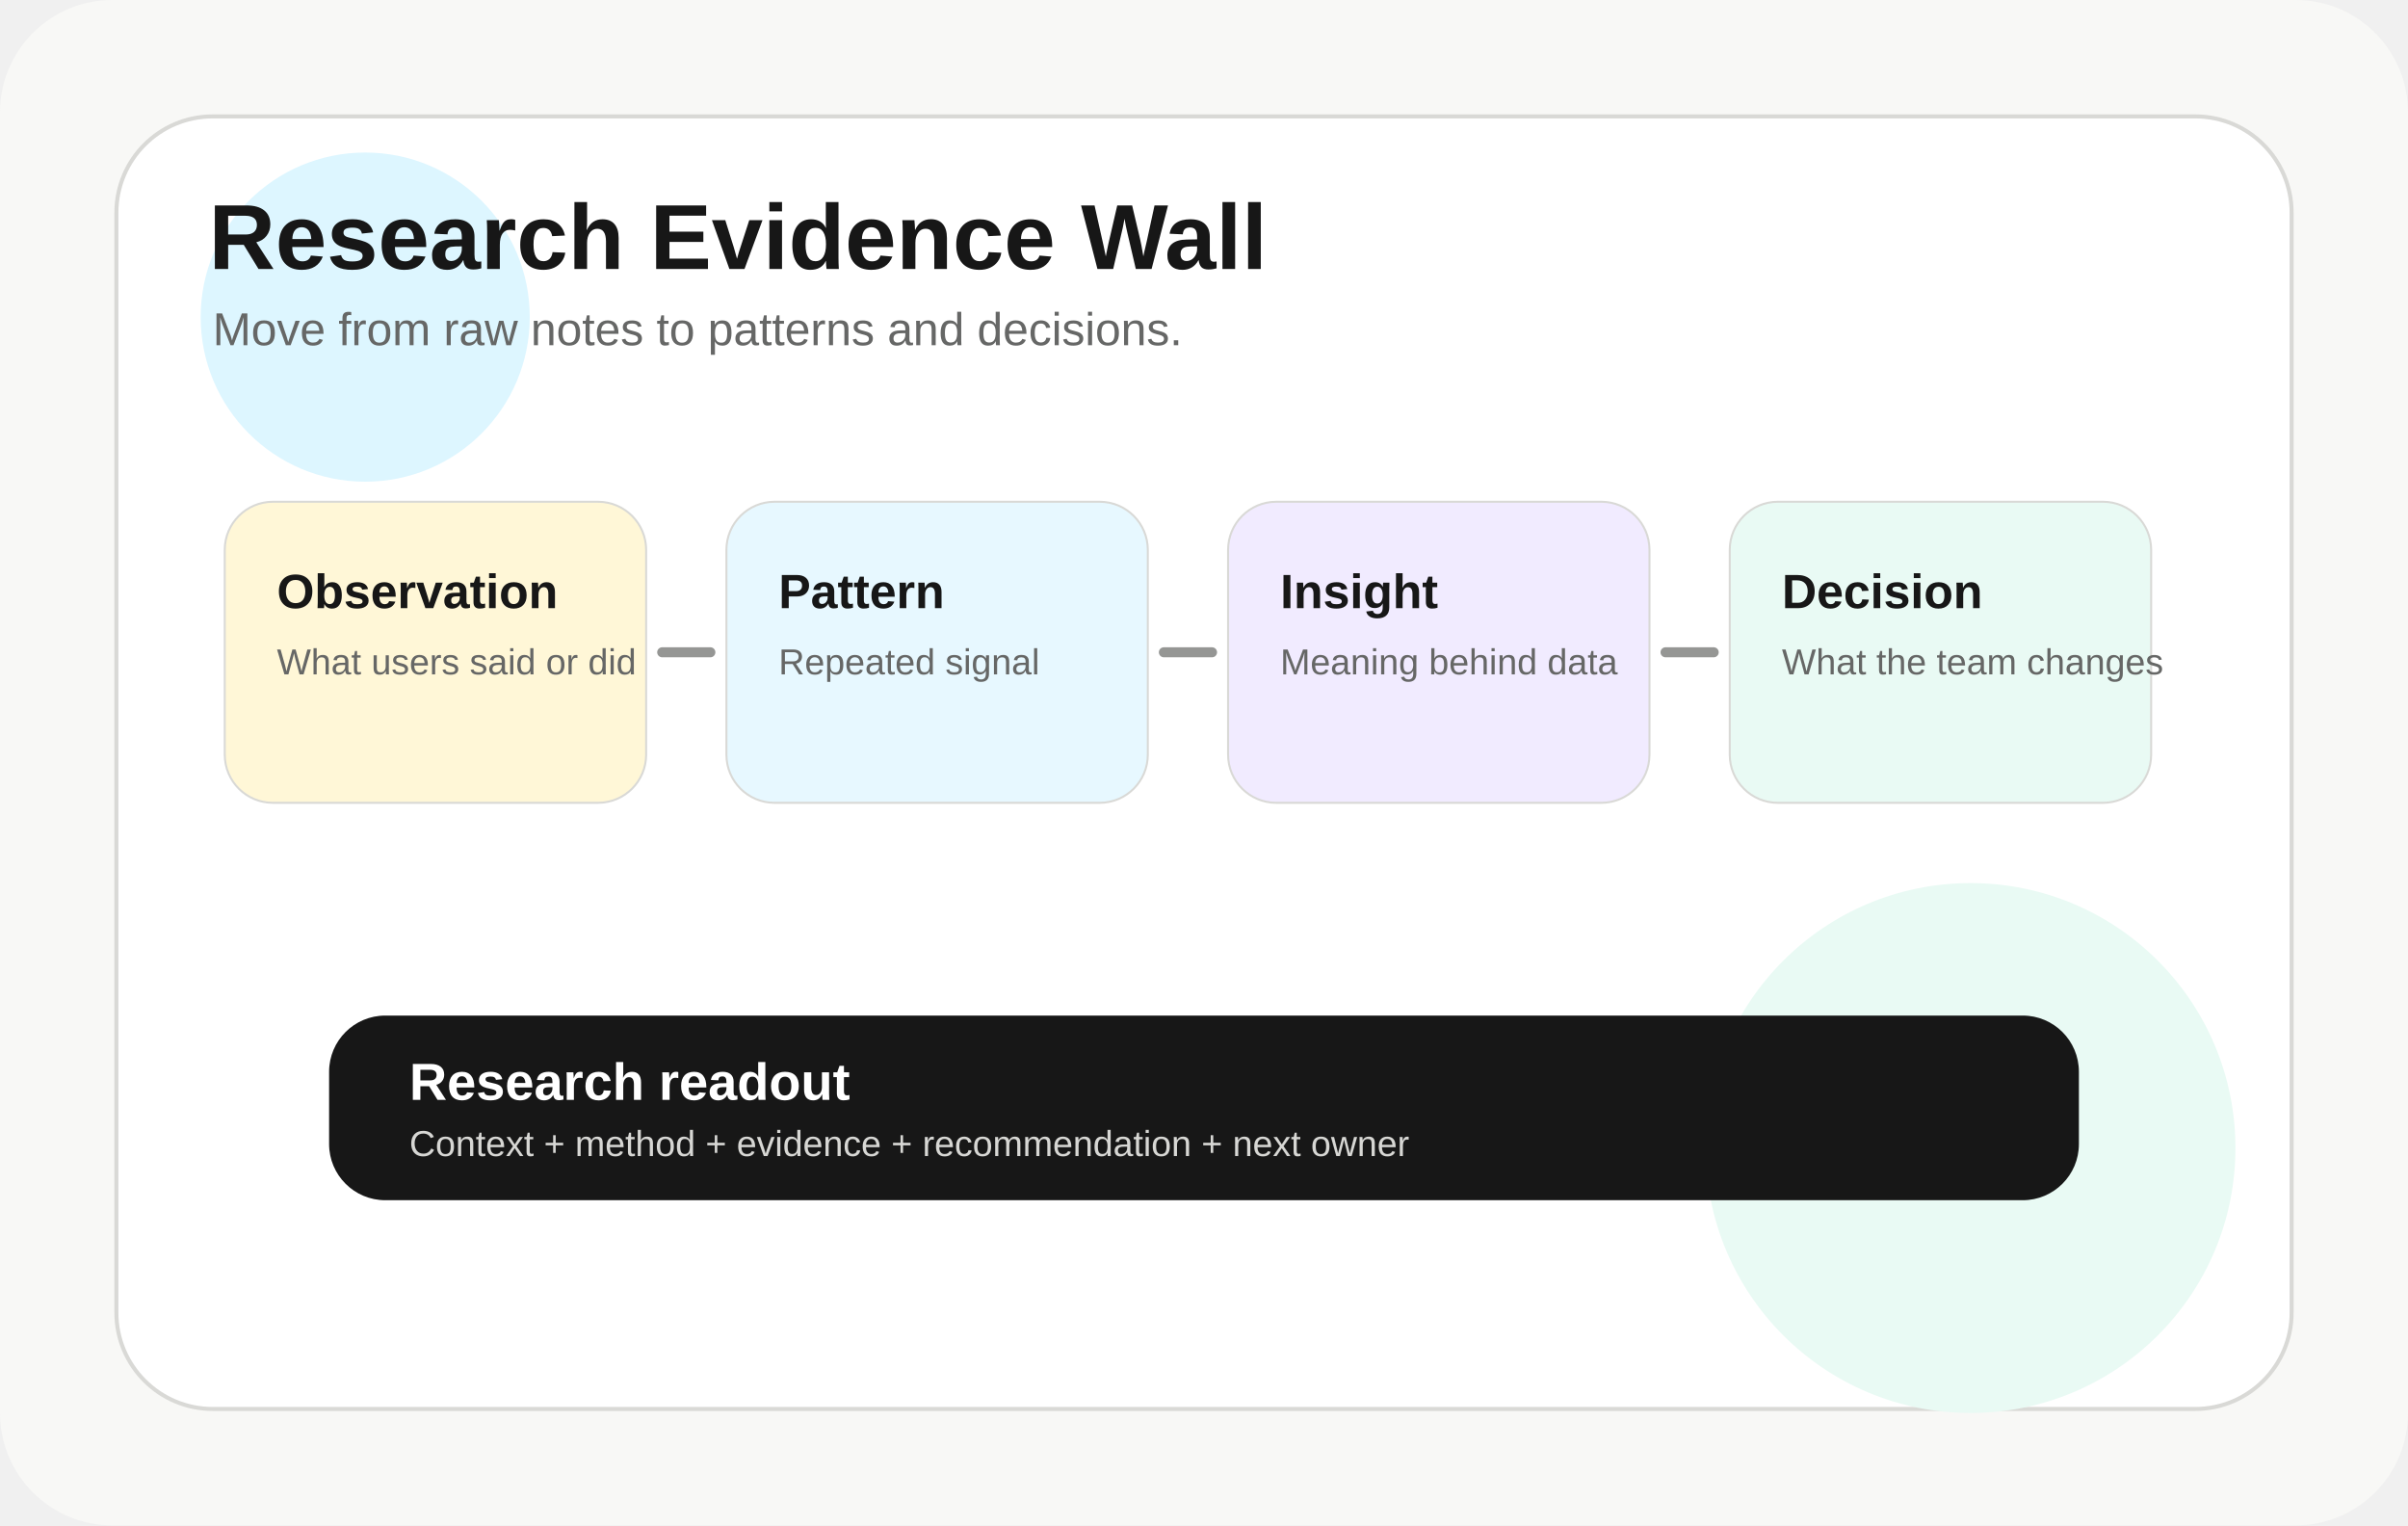
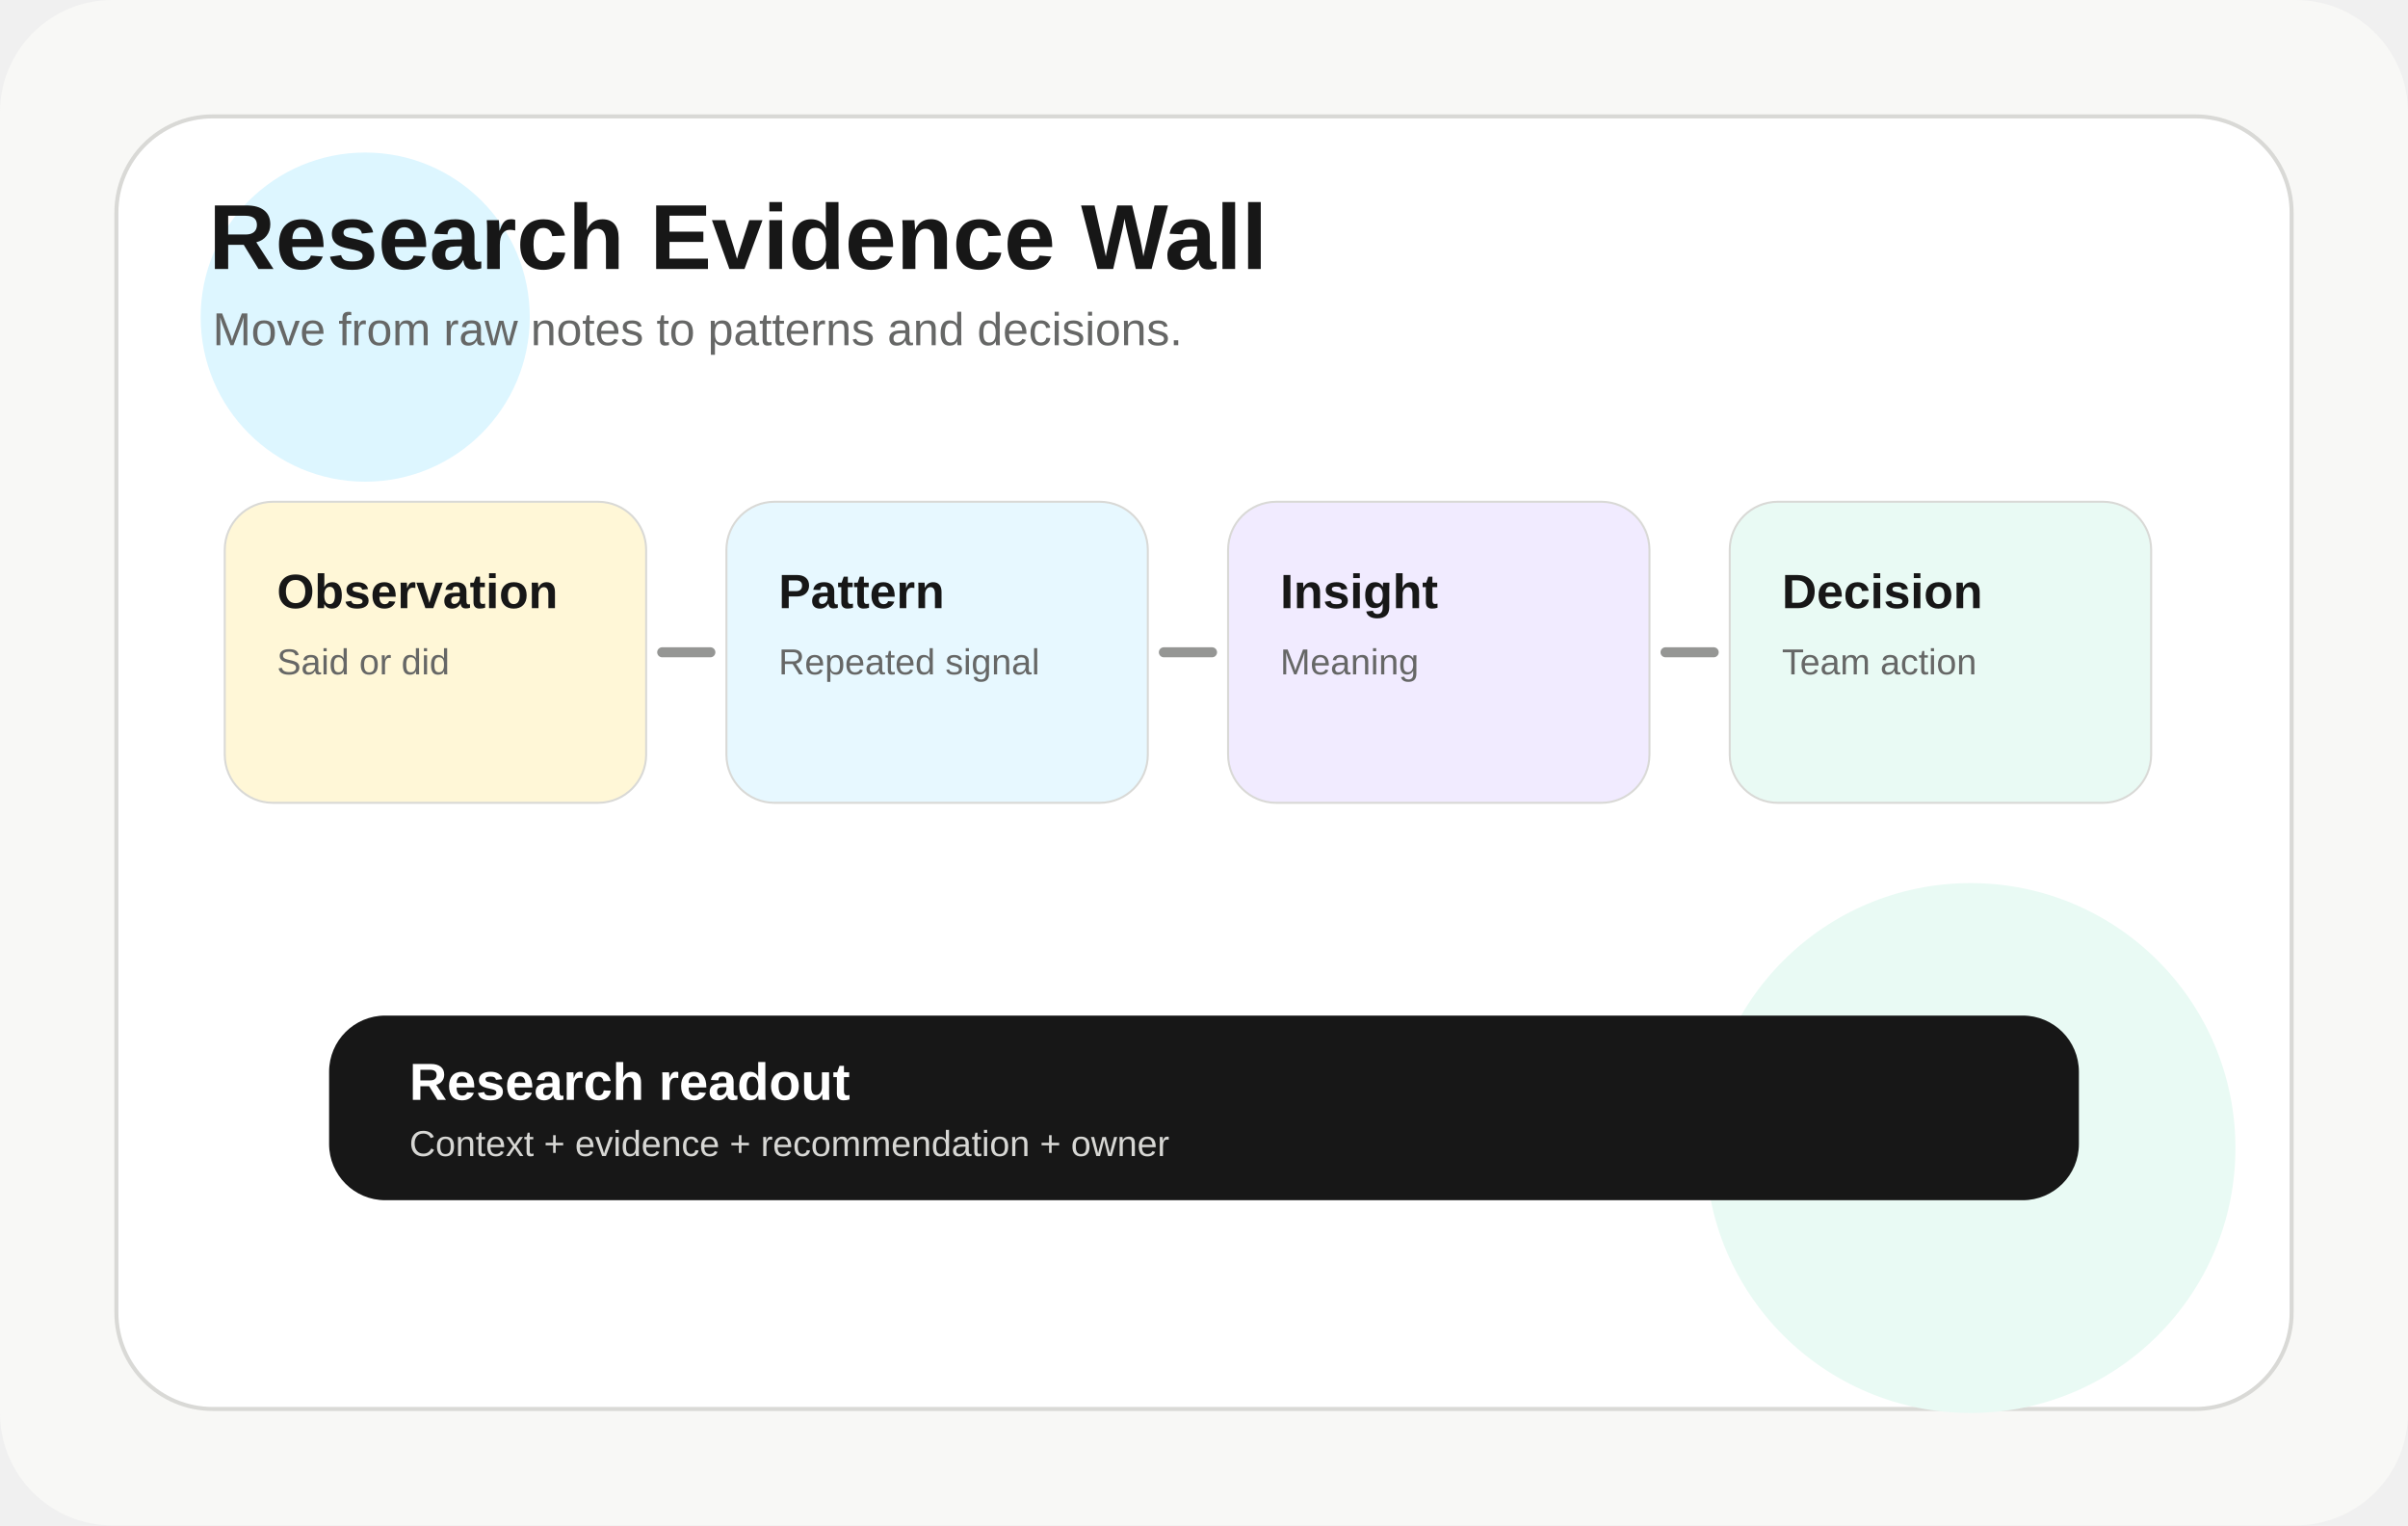
<svg xmlns="http://www.w3.org/2000/svg" width="1200" height="760" viewBox="0 0 1200 760" fill="none">
  <rect width="1200" height="760" rx="56" fill="#F8F8F6" />
  <rect x="58" y="58" width="1084" height="644" rx="48" fill="#FFFFFF" stroke="#D9D9D6" stroke-width="2" />
  <circle cx="182" cy="158" r="82" fill="#DDF6FF" />
  <circle cx="982" cy="572" r="132" fill="#E9FAF4" />
  <text x="104" y="134" fill="#171717" font-family="Arial, sans-serif" font-size="46" font-weight="700">Research Evidence Wall</text>
  <text x="106" y="172" fill="#666766" font-family="Arial, sans-serif" font-size="23">Move from raw notes to patterns and decisions.</text>
  <g font-family="Arial, sans-serif">
    <rect x="112" y="250" width="210" height="150" rx="24" fill="#FFF7D7" stroke="#D9D9D6" />
    <text x="138" y="303" fill="#171717" font-size="24" font-weight="700">Observation</text>
-     <text x="138" y="336" fill="#666766" font-size="18">What users said or did</text>
+     <text x="138" y="336" fill="#666766" font-size="18">Said or did</text>
    <rect x="362" y="250" width="210" height="150" rx="24" fill="#E7F8FF" stroke="#D9D9D6" />
    <text x="388" y="303" fill="#171717" font-size="24" font-weight="700">Pattern</text>
    <text x="388" y="336" fill="#666766" font-size="18">Repeated signal</text>
    <rect x="612" y="250" width="210" height="150" rx="24" fill="#F1EBFF" stroke="#D9D9D6" />
    <text x="638" y="303" fill="#171717" font-size="24" font-weight="700">Insight</text>
-     <text x="638" y="336" fill="#666766" font-size="18">Meaning behind data</text>
+     <text x="638" y="336" fill="#666766" font-size="18">Meaning</text>
    <rect x="862" y="250" width="210" height="150" rx="24" fill="#E9FAF4" stroke="#D9D9D6" />
    <text x="888" y="303" fill="#171717" font-size="24" font-weight="700">Decision</text>
-     <text x="888" y="336" fill="#666766" font-size="18">What the team changes</text>
+     <text x="888" y="336" fill="#666766" font-size="18">Team action</text>
    <path d="M330 325h24M580 325h24M830 325h24" stroke="#959694" stroke-width="5" stroke-linecap="round" />
    <rect x="164" y="506" width="872" height="92" rx="28" fill="#171717" />
    <text x="204" y="548" fill="#FFFFFF" font-size="26" font-weight="700">Research readout</text>
-     <text x="204" y="576" fill="#D7D7D4" font-size="18">Context + method + evidence + recommendation + next owner</text>
+     <text x="204" y="576" fill="#D7D7D4" font-size="18">Context + evidence + recommendation + owner</text>
  </g>
</svg>
